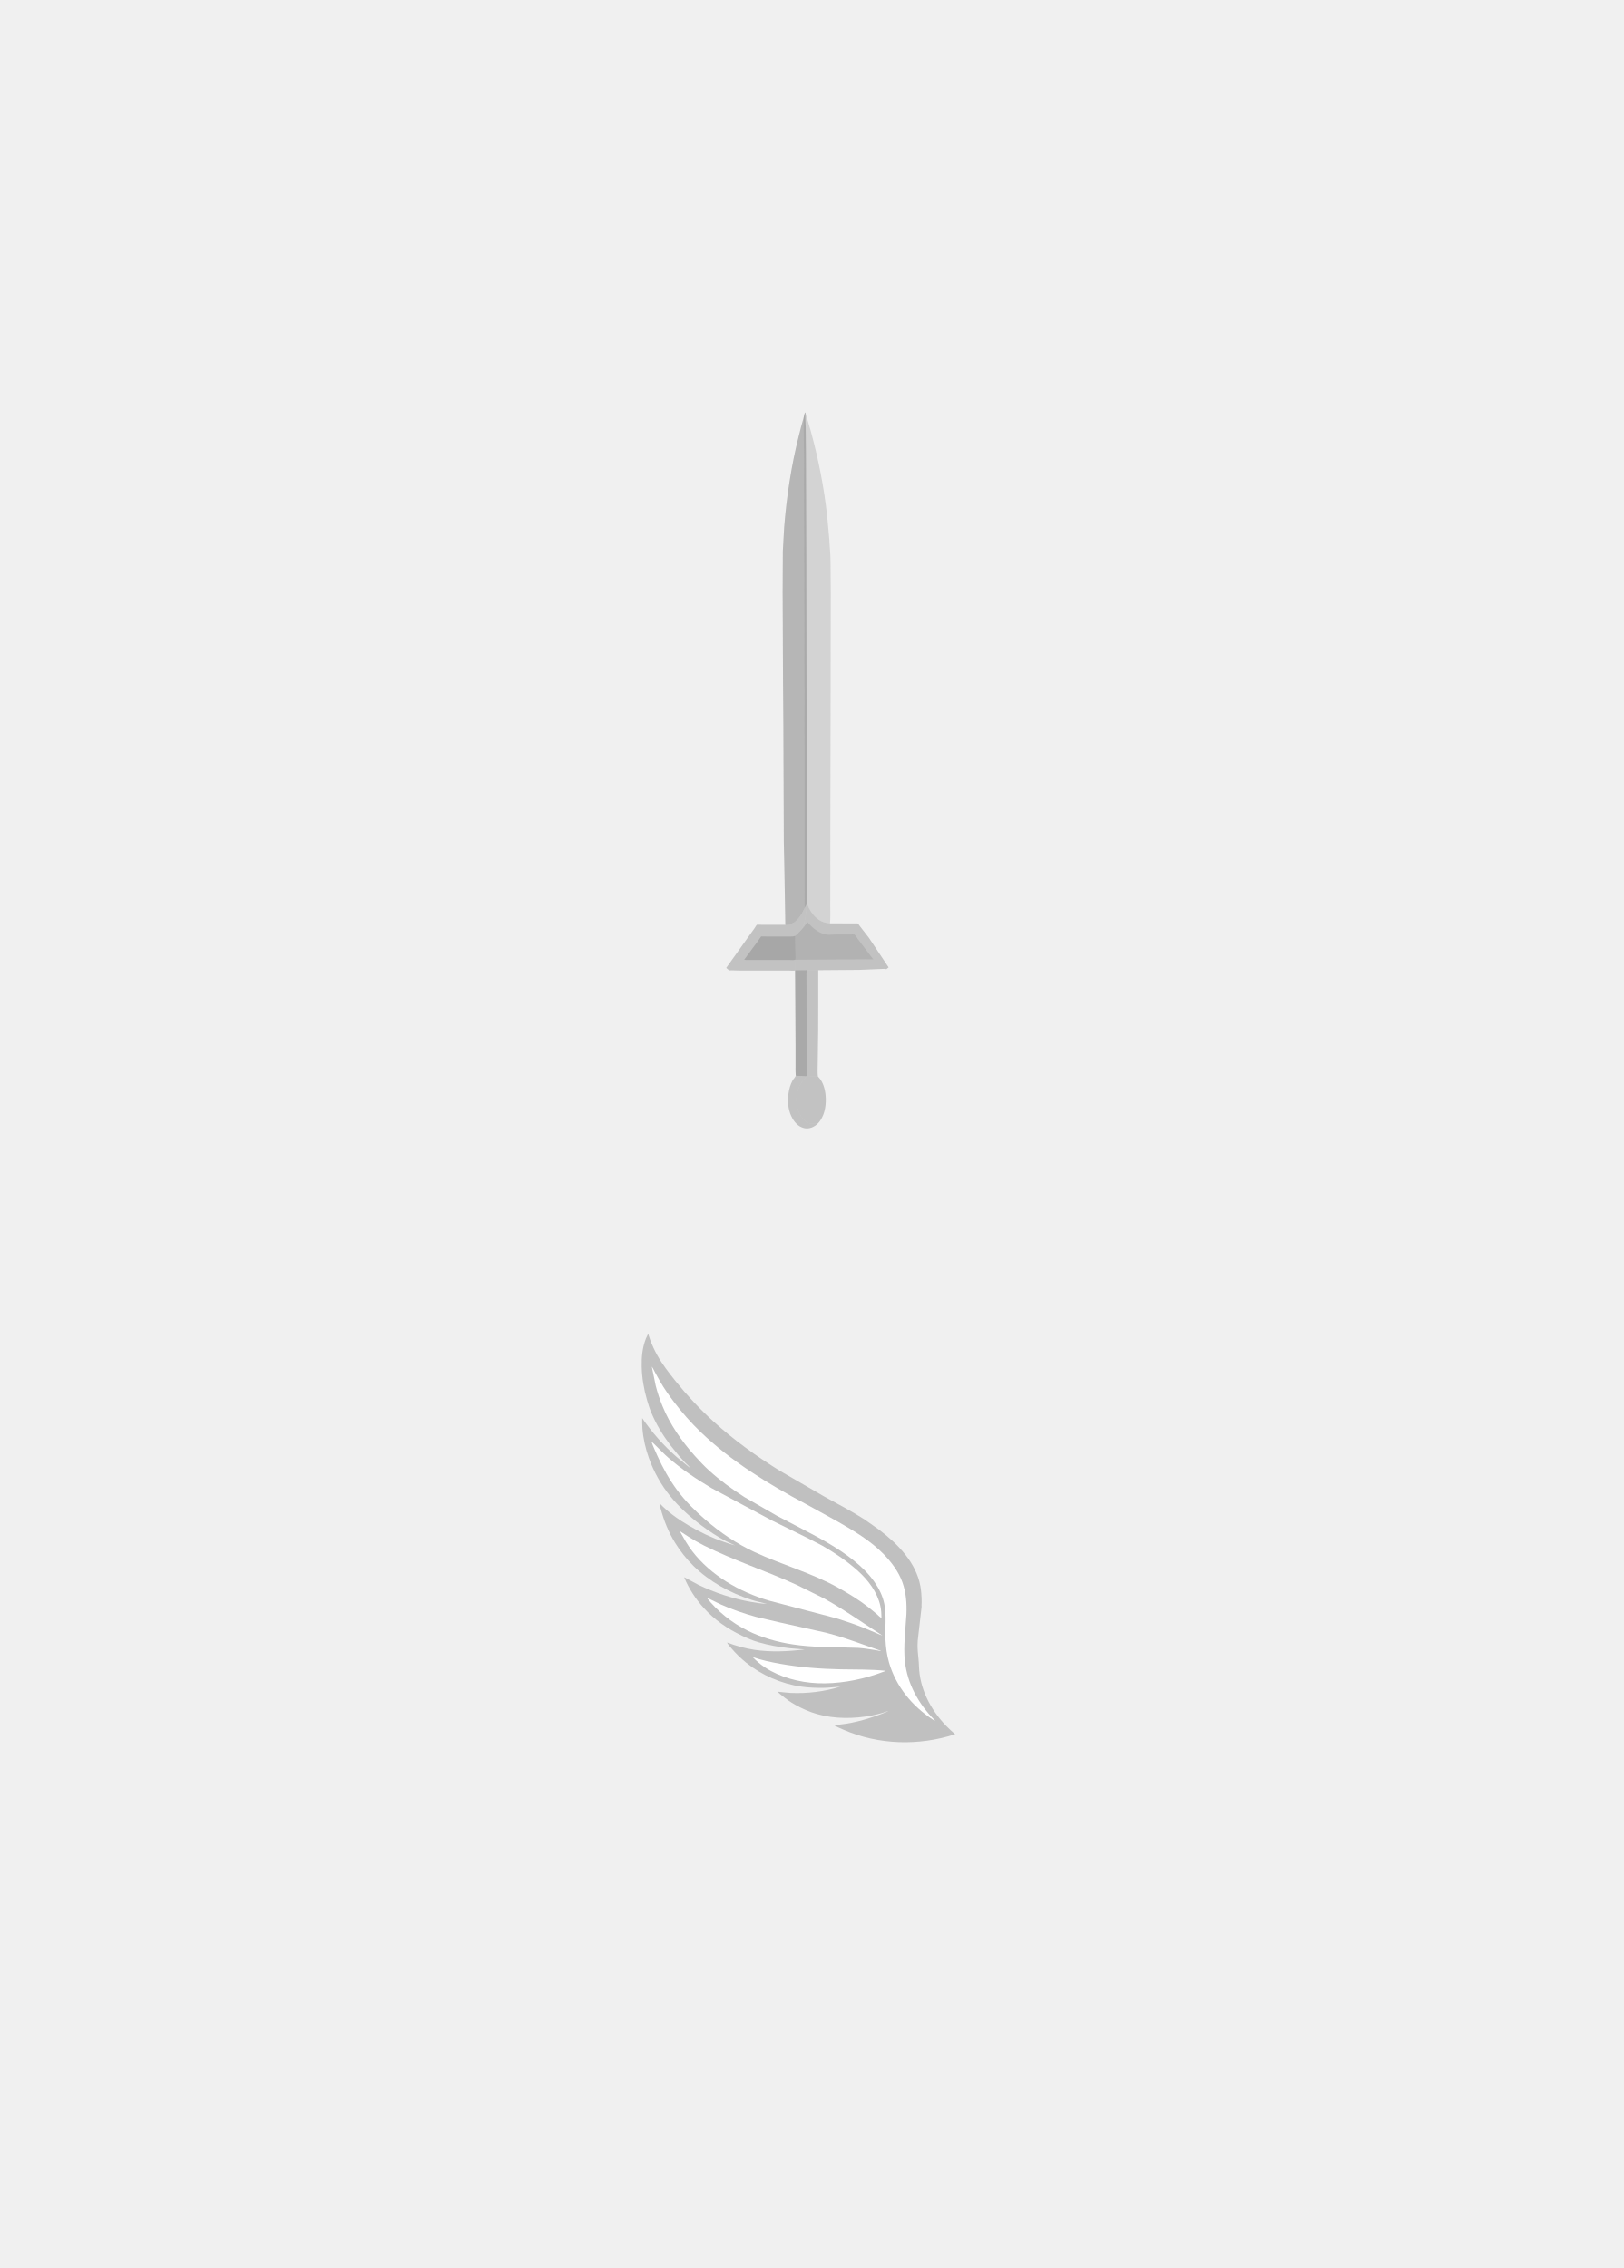
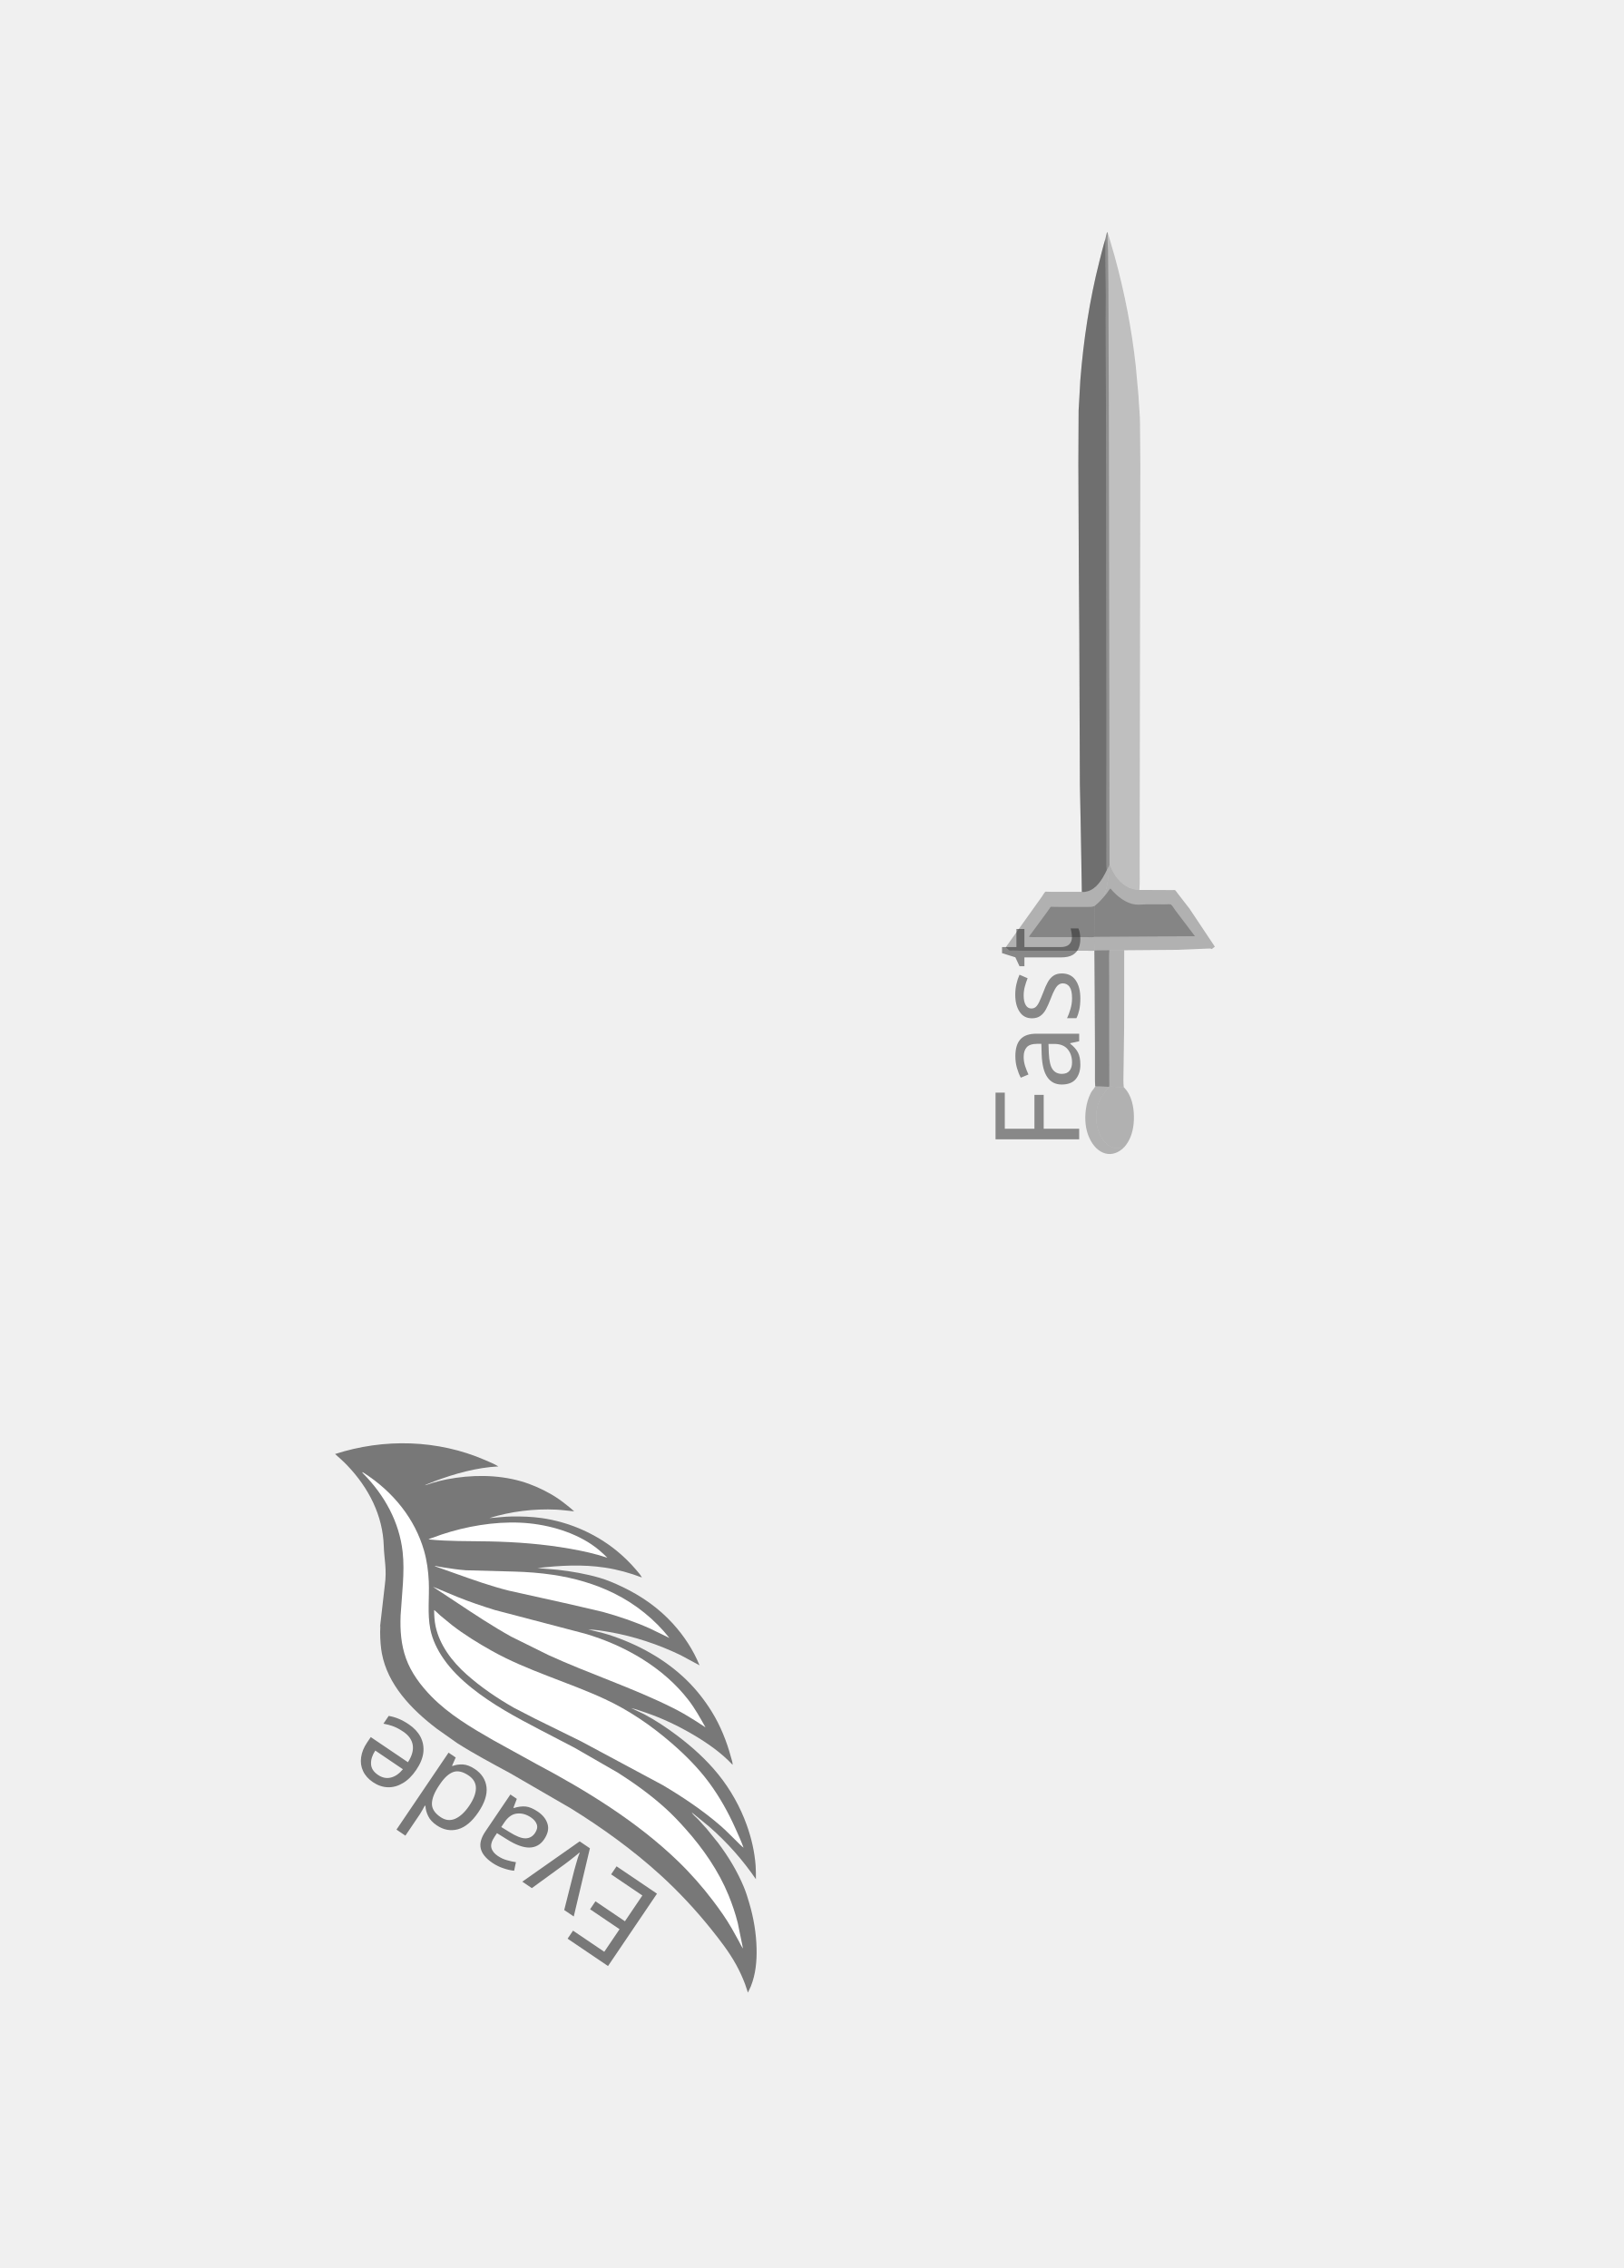
<svg xmlns="http://www.w3.org/2000/svg" width="63mm" height="88mm" version="1.1" id="svg49" viewBox="0 0 238.111 332.599" xml:space="preserve">
  <defs id="defs17">
    <linearGradient id="gradient_0" gradientUnits="userSpaceOnUse" x1="787.833" y1="417.136" x2="896.295" y2="336.468">
      <stop offset="0" stop-color="#167F8A" id="stop16" />
      <stop offset="1" stop-color="#159BA9" id="stop17" />
    </linearGradient>
    <linearGradient id="gradient_0-2" gradientUnits="userSpaceOnUse" x1="439.112" y1="464.522" x2="373.026" y2="386.068">
      <stop offset="0" stop-color="#FEA902" id="stop24-7" />
      <stop offset="1" stop-color="#FEC100" id="stop25-8" />
    </linearGradient>
    <linearGradient id="gradient_0-8" gradientUnits="userSpaceOnUse" x1="505.637" y1="183.797" x2="171.414" y2="155.431">
      <stop offset="0" stop-color="#EEA800" id="stop3" />
      <stop offset="1" stop-color="#FEF49E" id="stop4" />
    </linearGradient>
    <linearGradient id="gradient_1-2" gradientUnits="userSpaceOnUse" x1="297.286" y1="286.582" x2="163.532" y2="635.065">
      <stop offset="0" stop-color="#BE8500" id="stop5" />
      <stop offset="1" stop-color="#FFEA5F" id="stop6" />
    </linearGradient>
    <linearGradient id="gradient_2" gradientUnits="userSpaceOnUse" x1="690.969" y1="886.345" x2="530.028" y2="327.178">
      <stop offset="0" stop-color="#936602" id="stop7" />
      <stop offset="1" stop-color="#E6AB0B" id="stop8" />
    </linearGradient>
    <linearGradient id="gradient_0-6" gradientUnits="userSpaceOnUse" x1="756.237" y1="543.653" x2="570.922" y2="327.42">
      <stop offset="0" stop-color="#9650B5" id="stop1" />
      <stop offset="1" stop-color="#B262D0" id="stop2" />
    </linearGradient>
    <linearGradient id="gradient_1-21" gradientUnits="userSpaceOnUse" x1="431.044" y1="954.888" x2="538.147" y2="89.449">
      <stop offset="0" stop-color="#002757" id="stop3-8" style="stop-color:#000000;stop-opacity:1;" />
      <stop offset="1" stop-color="#4B448F" id="stop4-0" />
    </linearGradient>
  </defs>
  <defs id="defs25">
    <linearGradient id="gradient_1" gradientUnits="userSpaceOnUse" x1="567.449" y1="699.044" x2="868.415" y2="779.635">
      <stop offset="0" stop-color="#176366" id="stop24" style="stop-color:#000000;stop-opacity:1;" />
      <stop offset="1" stop-color="#157C89" id="stop25" />
    </linearGradient>
  </defs>
-   <g id="g49" transform="matrix(-0.2418854,0.363065,-0.2422479,-0.3625217,156.2473,113.6472)" style="fill:#000000;fill-opacity:0.195">
-     <path fill="#f59e04" transform="matrix(0.15332,0,0,0.15332,3.05176e-5,-1.52588e-5)" d="m 947.442,30.339 c 14.077,2.673 27.148,10.679 35.341,22.574 8.461,12.286 11.283,26.29 8.506,40.893 -2.715,14.275 -11.655,25.95 -23.58,33.914 -8.079,5.395 -16.294,8.363 -25.886,9.512 -3.272,0.393 -10.514,-1.442 -12.689,0.266 -0.627,-2.024 -3.99,-4.809 -5.538,-6.447 l -14.585,-15.57 c 3.242,-0.435 6.7,0.62 9.945,0.894 4.422,0.374 9,0.419 13.426,0.103 11.165,-0.797 21.959,-5.989 29.224,-14.491 8.693,-10.173 11.602,-21.74 10.426,-34.947 -0.904,-10.151 -5.685,-19.944 -12.945,-27.061 -3.593,-3.522 -7.782,-6.425 -11.645,-9.64 z" id="path2-8" style="fill:#000000;fill-opacity:0.195" />
-     <path fill="#fed76a" transform="matrix(0.15332,0,0,0.15332,3.05176e-5,-1.52588e-5)" d="m 886.578,92.543 c -0.822,-4.664 -1.353,-9.871 -0.759,-14.579 L 885.946,77 l 0.225,-1.781 c 2.078,-13.965 11.469,-26.864 22.579,-35.183 11.48,-8.597 24.517,-11.768 38.692,-9.697 3.863,3.215 8.052,6.118 11.645,9.64 7.26,7.118 12.041,16.91 12.945,27.061 1.176,13.207 -1.733,24.774 -10.426,34.947 -7.265,8.502 -18.059,13.694 -29.224,14.491 -4.426,0.316 -9.004,0.271 -13.426,-0.103 -3.245,-0.274 -6.703,-1.329 -9.945,-0.894 -5.75,-4.894 -10.794,-11.26 -16.035,-16.734 -2.03,-2.121 -4.004,-4.491 -6.398,-6.204 z" id="path3-3" style="fill:#000000;fill-opacity:0.195" />
-     <path fill="#f52b4b" transform="matrix(0.15332,0,0,0.15332,3.05176e-5,-1.52588e-5)" d="m 886.578,92.543 c 2.394,1.713 4.368,4.083 6.398,6.204 5.241,5.474 10.285,11.84 16.035,16.734 l 14.585,15.57 c 1.548,1.638 4.911,4.423 5.538,6.447 -4.225,5.322 -9.43,10.082 -14.234,14.896 l -23.743,23.693 -58.73,59.593 -40.614,41.447 -1.046,-0.443 -22.381,-22.064 -22.713,-22.865 41.135,-41.023 38.802,-38.49 45.402,-43.495 c 5.079,-5.067 11.478,-10.334 15.566,-16.204 z" id="path7-0" style="fill:#000000;fill-opacity:0.195" />
-     <path fill="#e10522" transform="matrix(0.15332,0,0,0.15332,3.05176e-5,-1.52588e-5)" d="m 768.386,254.62 c 5.077,-3.472 9.438,-8.535 13.779,-12.87 l 22.435,-22.586 67.508,-67.53 34.845,-35.206 c 0.665,-0.631 1.165,-0.814 2.058,-0.947 l 14.585,15.57 c 1.548,1.638 4.911,4.423 5.538,6.447 -4.225,5.322 -9.43,10.082 -14.234,14.896 l -23.743,23.693 -58.73,59.593 -40.614,41.447 -1.046,-0.443 z" id="path8-6" style="fill:#3f3f3f;fill-opacity:0.195" />
-     <path fill="#d78304" transform="matrix(0.15332,0,0,0.15332,3.05176e-5,-1.52588e-5)" d="m 790.767,276.684 1.046,0.443 c 4.428,3.426 8.017,7.866 11.937,11.845 l 20.392,20.442 75.723,75.775 c 7.386,7.285 14.332,15.409 21.936,22.394 l 2.526,9.12 -76.713,-2.629 -31.813,-1.104 c -2.03,-0.056 -7.316,0.465 -9.011,-0.234 -1.018,-0.42 -2.461,-2.271 -3.262,-3.109 l -8.511,-8.789 -44.221,-44.241 -0.06,-0.448 c -2.6,-2.879 -5.48,-5.223 -8.646,-7.457 -15.755,-11.121 -33.6,-11.318 -51.901,-8.242 l -5.832,0.542 0.345,-0.807 c 0.227,-0.606 0.066,-0.524 0.431,-1.141 1.077,-1.825 3.319,-3.109 4.972,-4.36 5.666,-4.289 11.656,-8.667 18.13,-11.645 3.291,-1.514 6.799,-2.461 10.265,-3.481 2.874,-0.845 5.236,-1.099 8.198,-1.121 6.624,0.71 12.805,2.26 19.18,4.169 l 30.614,-32.142 v -0.34 z" id="path9-5" style="fill:#000000;fill-opacity:0.195" />
-     <path fill="#e9b352" transform="matrix(0.15332,0,0,0.15332,3.05176e-5,-1.52588e-5)" d="m 776.492,290.464 c 5.145,3.131 10.048,9.317 14.364,13.585 l 37.249,37.301 35.145,35.17 c 4.955,5.068 10.438,9.856 14.81,15.433 l -49.271,-2.475 -11.413,-0.375 c -0.865,-0.028 -2.78,0.182 -3.463,-0.111 -0.722,-0.309 -1.921,-1.851 -2.568,-2.48 l -10.082,-10.315 -28.326,-28.415 -15.005,-15.038 c -3.614,-3.577 -7.552,-7.719 -12.054,-10.138 z" id="path10-4" style="fill:#353535;fill-opacity:0.195" />
-     <path fill="#f59e04" transform="matrix(0.15332,0,0,0.15332,3.05176e-5,-1.52588e-5)" d="m 603.073,96.243 7.067,2.3 c 1.104,2.673 3.861,4.806 5.898,6.816 l 47.775,45.281 81.86,81.115 22.713,22.865 22.381,22.064 -14.275,13.44 v 0.34 l -30.614,32.142 c -6.375,-1.909 -12.556,-3.459 -19.18,-4.169 -2.962,0.022 -5.324,0.276 -8.198,1.121 -3.466,1.02 -6.974,1.967 -10.265,3.481 -6.474,2.978 -12.464,7.356 -18.13,11.645 -1.653,1.251 -3.895,2.535 -4.972,4.36 -0.365,0.617 -0.204,0.535 -0.431,1.141 l -0.345,0.807 -3.409,0.369 c -0.597,-1.941 0.971,-7.83 1.237,-10.083 0.661,-5.604 0.755,-11.515 0.056,-17.12 -2.186,-17.547 -9.613,-31.14 -21.614,-43.973 l -42.839,-43.162 -8.401,-8.463 c -0.798,-0.804 -2.629,-2.224 -3.14,-3.161 -0.734,-1.347 -0.641,-6.231 -0.788,-7.909 l -2.482,-33.382 z" id="path12-0" style="fill:#000000;fill-opacity:0.195" />
-     <path fill="#fed76a" transform="matrix(0.15332,0,0,0.15332,3.05176e-5,-1.52588e-5)" d="m 726.698,318.437 c -4.437,-0.953 -9.723,-1.45 -14.269,-1.719 -2.571,-0.152 -6.643,0.233 -8.945,-0.675 -2.029,-19.225 -9.143,-40.047 -21.969,-54.831 -5.352,-6.169 -11.72,-11.456 -17.575,-17.138 l -28.029,-28.15 c -1.659,-1.714 -8.238,-7.655 -8.692,-9.032 -1.065,-3.227 -0.57,-9.075 -0.807,-12.619 l -3.559,-56.719 153.639,152.57 v 0.34 l -30.614,32.142 c -6.375,-1.909 -12.556,-3.459 -19.18,-4.169 z" id="path13-1" style="fill:#6f6f6f;fill-opacity:0.195" />
-     <path fill="#e3e4e5" transform="matrix(0.15332,0,0,0.15332,3.05176e-5,-1.52588e-5)" d="m 660.627,270.185 c 12.001,12.833 19.428,26.426 21.614,43.973 0.699,5.605 0.605,11.516 -0.056,17.12 -0.266,2.253 -1.834,8.142 -1.237,10.083 l 3.409,-0.369 5.832,-0.542 c 18.301,-3.076 36.146,-2.879 51.901,8.242 3.166,2.234 6.046,4.578 8.646,7.457 l 0.06,0.448 -31.698,33.211 -41.512,43.707 -33.591,35.694 -154.099,155.719 -43.132,44.009 -6.185,6.324 c -0.316,0.322 -1.581,1.426 -1.675,1.77 l -121.208,122.658 -54.931,54.088 -33.933,28.595 c -45.935,36.219 -96.154,67.617 -149.545,91.596 -11.035,4.956 -21.99,10.123 -33.358,14.281 -2.533,1.149 -7.586,4.24 -10.263,4.163 l 0.443,-1.515 c 0.826,-3.174 2.272,-6.303 3.38,-9.397 L 49.683,955.666 c 21.309,-50.797 47.584,-99.331 79.815,-144.081 l 25.935,-34.092 c 5.002,-6.179 10.413,-12.001 15.132,-18.413 3.428,-4.617 7.856,-8.947 11.74,-13.215 l 41.002,-41.953 367.943,-365.458 45.762,-45.599 c 7.757,-7.367 15.169,-16.193 23.615,-22.67 z" id="path17-9" style="fill:#585858;fill-opacity:0.195" />
-     <path fill="#638bdf" transform="matrix(0.15332,0,0,0.15332,3.05176e-5,-1.52588e-5)" d="m 684.357,340.992 5.832,-0.542 c -3.042,4.516 -7.693,8.488 -11.478,12.438 L 642.017,389.723 524.057,507.376 271.931,760.326 126.965,906.205 103.023,929.73 62.972,970.805 51.75,982.048 c -2,1.947 -4.551,3.679 -5.821,6.201 -2.533,1.149 -7.586,4.24 -10.263,4.163 l 0.443,-1.515 C 42.704,985.666 48.18,978.169 53.983,972 L 87.954,936.972 215.316,808.454 422.38,600.664 680.948,341.361 Z" id="path18-6" style="fill:#000000;fill-opacity:0.195" />
-     <path fill="#8aa9d4" transform="matrix(0.15332,0,0,0.15332,3.05176e-5,-1.52588e-5)" d="m 690.189,340.45 c 18.301,-3.076 36.146,-2.879 51.901,8.242 3.166,2.234 6.046,4.578 8.646,7.457 l 0.06,0.448 -31.698,33.211 -41.512,43.707 -33.591,35.694 -154.099,155.719 -43.132,44.009 -6.185,6.324 c -0.316,0.322 -1.581,1.426 -1.675,1.77 l -121.208,122.658 -54.931,54.088 -33.933,28.595 c -45.935,36.219 -96.154,67.617 -149.545,91.596 -11.035,4.956 -21.99,10.123 -33.358,14.281 1.27,-2.522 3.821,-4.254 5.821,-6.201 l 11.222,-11.243 40.051,-41.075 23.942,-23.525 144.966,-145.879 252.126,-252.95 117.96,-117.653 36.694,-36.835 c 3.785,-3.95 8.436,-7.922 11.478,-12.438 z" id="path19-9" style="fill:#404040;fill-opacity:0.198" />
-   </g>
-   <g id="g54" transform="matrix(0.4536336,0,0,0.4140491,85.94472,193.1425)">
-     <path fill="url(#gradient_1)" transform="matrix(0.15332,0,0,0.15332,3.05176e-5,-1.52588e-5)" d="m 700.179,737.969 c -3.569,28.144 0.948,44.789 1.574,67.734 1.426,52.315 23.401,99.902 57.568,138.992 5.883,6.729 12.386,12.96 18.791,19.186 -76.874,27.234 -161.188,24.811 -235.179,-10.351 -6.913,-3.285 -14.525,-6.663 -20.861,-10.923 34.184,-1.976 68.506,-12.477 100.011,-25.454 l 10.45,-4.544 c 1.617,-0.724 3.536,-1.351 4.924,-2.451 -4.325,1.008 -8.644,2.966 -12.871,4.362 -7.07,2.337 -14.285,4.306 -21.571,5.845 -38.202,8.073 -79.075,8.445 -116.56,-3.331 -16.17,-5.079 -31.793,-12.757 -46.182,-21.664 -9.595,-5.94 -18.149,-12.74 -26.541,-20.232 -3.538,-3.159 -7.274,-6.253 -10.486,-9.743 9.345,0.921 18.587,2.444 27.979,2.945 34.961,1.865 71.83,-3.149 104.951,-14.492 -11.748,0.751 -23.255,2.573 -35.092,2.752 -15.522,0.236 -31.474,-0.338 -46.834,-2.726 -43.016,-6.691 -84.107,-26.59 -116.699,-55.338 -11.301,-9.968 -21.977,-21.434 -31.233,-33.293 -3.208,-4.11 -7.023,-8.702 -9.229,-13.459 18.772,7.806 37.874,13.644 57.963,16.97 35.124,5.815 70.614,3.765 105.729,-0.852 l -31.469,-2.832 c -21.934,-2.663 -44.647,-7.034 -65.72,-13.743 -12.236,-3.896 -23.82,-9.381 -35.186,-15.295 -30.781,-16.015 -57.58,-36.636 -79.843,-63.403 -17.762,-21.357 -32.205,-45.675 -41.874,-71.745 l 29.937,17.651 c 34.525,18.194 72.64,32.19 111.012,39.503 10.964,2.09 22.352,4.187 33.54,4.455 -10.745,-2.956 -21.45,-5.338 -31.998,-9.042 -45.88,-16.112 -88.929,-42.307 -122.244,-77.916 -15.257,-16.308 -28.423,-34.767 -39.405,-54.193 -13.554,-23.976 -23.59,-51.41 -30.089,-78.108 -0.9,-3.697 -2.703,-8.967 -2.62,-12.769 l 0.119,-0.379 c 17.105,20.094 38.936,36.966 61.009,51.232 23.818,15.394 48.544,28.381 75.115,38.35 7.559,2.836 15.022,5.769 22.843,7.823 L 293.801,517.078 C 275.517,506.476 258.351,493.88 242.044,480.466 217.918,460.619 195.576,438.415 177.03,413.2 c -19.174,-26.071 -34.27,-55.866 -44.339,-86.599 -7.428,-22.674 -12.299,-45.931 -13.945,-69.757 -0.536,-7.745 -0.412,-15.568 -0.437,-23.329 20.701,33.078 44.83,63.049 73.019,90.048 l 27.715,24.866 c -2.072,-4.446 -6.964,-8.32 -10.166,-12.076 l -13.606,-16.481 -17.576,-23.819 c -16.572,-24.202 -30.136,-48.761 -40.57,-76.233 -3.478,-9.157 -6.146,-18.859 -8.663,-28.32 -6.719,-25.26 -10.624,-50.702 -11.211,-76.847 -0.498,-22.199 1.396,-44.417 9.059,-65.409 l 4.504,-10.568 4.423,14.448 c 3.968,11.586 8.795,23.033 14.311,33.968 10.893,21.596 24.843,41.333 39.088,60.799 23.996,32.79 50.774,64.277 79.536,92.971 42.543,42.44 90.652,80.557 140.319,114.298 l 94.518,60.013 c 28.28,16.888 56.816,33.345 83.842,52.225 l 31.718,24.583 c 40.431,33.675 77.121,76.082 86.189,129.524 3.027,17.836 4.966,55.863 -2.584,73.724 1.384,-2.905 4.72,-26.36 5.557,-29.453 z" id="path4" style="fill:#000000;fill-opacity:0.201" />
+   <g id="g54" transform="matrix(-0.6100253,0,0,-0.5567939,121.91,295.5147)">
+     <text xml:space="preserve" style="font-style:normal;font-variant:normal;font-weight:normal;font-stretch:normal;font-size:17.93px;font-family:Calibri;-inkscape-font-specification:'Calibri, Normal';font-variant-ligatures:normal;font-variant-caps:normal;font-variant-numeric:normal;font-variant-east-asian:normal;fill:#000000;fill-opacity:0.5;stroke-width:1.345;stroke-opacity:0.297" x="-237.145" y="-176.019" id="text1-2" transform="matrix(1.357713,1.006431,-0.9186094,1.487515,199.8442,530.7434)">
+       <tspan id="tspan2" x="-237.145" y="-176.019" style="stroke-width:1.345;fill:#000000;fill-opacity:0.5">Evade</tspan>
+     </text>
+     <path fill="url(#gradient_1)" transform="matrix(0.15332,0,0,0.15332,3.5338766e-5,-7.31113e-6)" d="m 700.179,737.969 c -3.569,28.144 0.948,44.789 1.574,67.734 1.426,52.315 23.401,99.902 57.568,138.992 5.883,6.729 12.386,12.96 18.791,19.186 -76.874,27.234 -161.188,24.811 -235.179,-10.351 -6.913,-3.285 -14.525,-6.663 -20.861,-10.923 34.184,-1.976 68.506,-12.477 100.011,-25.454 l 10.45,-4.544 c 1.617,-0.724 3.536,-1.351 4.924,-2.451 -4.325,1.008 -8.644,2.966 -12.871,4.362 -7.07,2.337 -14.285,4.306 -21.571,5.845 -38.202,8.073 -79.075,8.445 -116.56,-3.331 -16.17,-5.079 -31.793,-12.757 -46.182,-21.664 -9.595,-5.94 -18.149,-12.74 -26.541,-20.232 -3.538,-3.159 -7.274,-6.253 -10.486,-9.743 9.345,0.921 18.587,2.444 27.979,2.945 34.961,1.865 71.83,-3.149 104.951,-14.492 -11.748,0.751 -23.255,2.573 -35.092,2.752 -15.522,0.236 -31.474,-0.338 -46.834,-2.726 -43.016,-6.691 -84.107,-26.59 -116.699,-55.338 -11.301,-9.968 -21.977,-21.434 -31.233,-33.293 -3.208,-4.11 -7.023,-8.702 -9.229,-13.459 18.772,7.806 37.874,13.644 57.963,16.97 35.124,5.815 70.614,3.765 105.729,-0.852 l -31.469,-2.832 c -21.934,-2.663 -44.647,-7.034 -65.72,-13.743 -12.236,-3.896 -23.82,-9.381 -35.186,-15.295 -30.781,-16.015 -57.58,-36.636 -79.843,-63.403 -17.762,-21.357 -32.205,-45.675 -41.874,-71.745 l 29.937,17.651 c 34.525,18.194 72.64,32.19 111.012,39.503 10.964,2.09 22.352,4.187 33.54,4.455 -10.745,-2.956 -21.45,-5.338 -31.998,-9.042 -45.88,-16.112 -88.929,-42.307 -122.244,-77.916 -15.257,-16.308 -28.423,-34.767 -39.405,-54.193 -13.554,-23.976 -23.59,-51.41 -30.089,-78.108 -0.9,-3.697 -2.703,-8.967 -2.62,-12.769 l 0.119,-0.379 c 17.105,20.094 38.936,36.966 61.009,51.232 23.818,15.394 48.544,28.381 75.115,38.35 7.559,2.836 15.022,5.769 22.843,7.823 L 293.801,517.078 C 275.517,506.476 258.351,493.88 242.044,480.466 217.918,460.619 195.576,438.415 177.03,413.2 c -19.174,-26.071 -34.27,-55.866 -44.339,-86.599 -7.428,-22.674 -12.299,-45.931 -13.945,-69.757 -0.536,-7.745 -0.412,-15.568 -0.437,-23.329 20.701,33.078 44.83,63.049 73.019,90.048 l 27.715,24.866 c -2.072,-4.446 -6.964,-8.32 -10.166,-12.076 l -13.606,-16.481 -17.576,-23.819 c -16.572,-24.202 -30.136,-48.761 -40.57,-76.233 -3.478,-9.157 -6.146,-18.859 -8.663,-28.32 -6.719,-25.26 -10.624,-50.702 -11.211,-76.847 -0.498,-22.199 1.396,-44.417 9.059,-65.409 l 4.504,-10.568 4.423,14.448 c 3.968,11.586 8.795,23.033 14.311,33.968 10.893,21.596 24.843,41.333 39.088,60.799 23.996,32.79 50.774,64.277 79.536,92.971 42.543,42.44 90.652,80.557 140.319,114.298 l 94.518,60.013 c 28.28,16.888 56.816,33.345 83.842,52.225 l 31.718,24.583 c 40.431,33.675 77.121,76.082 86.189,129.524 3.027,17.836 4.966,55.863 -2.584,73.724 1.384,-2.905 4.72,-26.36 5.557,-29.453 z" id="path4" style="fill:#000000;fill-opacity:0.498" />
    <path fill="#1aaaa1" transform="matrix(0.15332,0,0,0.15332,3.05176e-5,-1.52588e-5)" d="m 351.177,785.663 c 19.135,7.049 38.355,11.596 58.323,15.477 41.992,8.162 84.524,11.7 127.25,12.636 31.701,0.695 63.289,-0.144 94.86,3.433 -1.745,1.317 -4.634,2.129 -6.689,2.94 l -13.797,5.448 c -38.525,14.033 -81.818,22.277 -122.899,20.366 -38.775,-1.805 -80.17,-13.98 -111.725,-36.993 -9.295,-6.779 -17.585,-14.815 -25.323,-23.307 z" id="path5" style="fill:#ffffff;fill-opacity:1" />
    <path fill="#1aaaa1" transform="matrix(0.15332,0,0,0.15332,3.05176e-5,-1.52588e-5)" d="m 253.964,647.923 30.379,16.163 c 23.686,11.605 48.806,20.971 74.043,28.597 l 50.864,13.018 43.51,10.6 53.019,12.921 c 28.1,7.709 55.623,18.44 82.744,29.028 l 24.175,9.425 c 3.054,1.231 6.677,2.219 9.384,4.075 -1.736,0.089 -3.751,-0.714 -5.459,-1.091 l -8.385,-1.553 c -11.718,-2.025 -23.376,-3.983 -35.242,-4.926 l -75.838,-2.232 c -20.316,-0.643 -40.605,-2.3 -60.667,-5.581 -33.549,-5.488 -66.049,-15.687 -95.991,-31.931 -34.036,-18.464 -63.93,-45.141 -86.536,-76.513 z" id="path6" style="fill:#ffffff;fill-opacity:1" />
    <path fill="#1aaaa1" transform="matrix(0.15332,0,0,0.15332,3.05176e-5,-1.52588e-5)" d="m 197.363,494.384 18.287,12.948 c 10.575,7.281 21.429,14.159 32.687,20.335 62.968,34.544 131.144,58.686 195.276,90.869 l 58.321,31.635 c 29.424,17.916 57.334,38.176 85.149,58.446 l 37.564,27.114 c -3.985,-1.344 -7.647,-3.326 -11.47,-5.049 L 587.02,718.735 c -19.362,-8.6 -39.412,-16.033 -59.464,-22.851 L 386.25,655.3 C 322.766,634.93 262.583,596.23 223.92,541.079 213.488,526.199 205.643,510.465 197.363,494.384 Z" id="path7" style="fill:#ffffff;fill-opacity:1" />
    <path fill="#1aaaa1" transform="matrix(0.15332,0,0,0.15332,3.05176e-5,-1.52588e-5)" d="m 137.685,287.666 c 3.601,2.863 6.714,6.667 9.882,10.007 8.604,9.071 16.766,18.62 25.825,27.248 27.645,26.331 59.016,49.407 91.007,70.19 l 127.559,74.963 73.389,39.597 32.097,18.155 c 26.522,16.482 52.05,35.586 74.426,57.389 23.092,22.5 42.158,50.36 48.575,82.446 1.874,9.368 2.243,18.693 2.363,28.211 -3.559,-2.755 -6.711,-6.57 -9.986,-9.693 L 595.056,670.216 C 575.591,653.576 553.846,639.011 532.055,625.625 476.49,591.491 413.184,572.408 355.214,542.945 317.033,523.54 282.735,497.631 251.628,468.316 229.651,447.604 208.867,424.821 191.94,399.75 c -16.689,-24.719 -30.15,-51.234 -41.438,-78.792 -4.486,-10.951 -9.144,-22.046 -12.817,-33.292 z" id="path9" style="fill:#ffffff;fill-opacity:1" />
    <path fill="#6cdac5" transform="matrix(0.15332,0,0,0.15332,3.05176e-5,-1.52588e-5)" d="m 138.553,114.431 c 2.696,3.962 4.572,8.746 6.697,13.051 l 10.912,21.454 c 8.62,16.473 18.968,32.497 29.57,47.777 16.588,23.907 35.006,46.897 55.017,68.041 63.883,67.502 142.757,120.793 222.751,167.254 l 67,40.484 c 34.697,21.785 69.202,44.248 96.705,75.095 16.888,18.943 31.634,40.736 39.637,64.975 7.874,23.85 9.445,48.965 8.515,73.922 l -3.648,55.266 c -0.946,17.897 -1.385,36.226 0.455,54.067 5.28,51.197 28.059,97.079 62.309,135.039 l 1.277,1.886 c -1.448,-0.294 -2.308,-1.023 -3.488,-1.856 -45.685,-32.266 -79.397,-78.671 -93.646,-133.018 -4.511,-17.206 -6.728,-35.262 -7.436,-53.023 -1.085,-27.208 2.411,-54.751 -2.376,-81.714 C 625.576,644.948 617.764,627.523 607.939,612 595.988,593.117 580.411,576.521 563.663,561.835 531.487,533.622 494.954,511.948 457.922,490.834 L 402.621,459.288 333.942,415.961 C 307.558,397.496 282.296,377.396 259.455,354.642 248.63,343.858 238.627,332.186 228.963,320.361 201.067,286.228 176.604,247.317 161.156,205.895 155.392,190.442 150.445,174.412 146.75,158.335 Z" id="path10" style="fill:#ffffff;fill-opacity:1" />
  </g>
+   <g id="g49-6" transform="matrix(-0.3114851,0.4675328,-0.311952,-0.4668332,211.549,102.4909)" style="fill:#000000;fill-opacity:0.195">
+     <path fill="#f59e04" transform="matrix(0.15332,0,0,0.15332,3.05176e-5,-1.52588e-5)" d="m 947.442,30.339 c 14.077,2.673 27.148,10.679 35.341,22.574 8.461,12.286 11.283,26.29 8.506,40.893 -2.715,14.275 -11.655,25.95 -23.58,33.914 -8.079,5.395 -16.294,8.363 -25.886,9.512 -3.272,0.393 -10.514,-1.442 -12.689,0.266 -0.627,-2.024 -3.99,-4.809 -5.538,-6.447 l -14.585,-15.57 c 3.242,-0.435 6.7,0.62 9.945,0.894 4.422,0.374 9,0.419 13.426,0.103 11.165,-0.797 21.959,-5.989 29.224,-14.491 8.693,-10.173 11.602,-21.74 10.426,-34.947 -0.904,-10.151 -5.685,-19.944 -12.945,-27.061 -3.593,-3.522 -7.782,-6.425 -11.645,-9.64 z" id="path2-8-5" style="fill:#202020;fill-opacity:0.303" />
+     <path fill="#fed76a" transform="matrix(0.15332,0,0,0.15332,3.05176e-5,-1.52588e-5)" d="m 886.578,92.543 c -0.822,-4.664 -1.353,-9.871 -0.759,-14.579 L 885.946,77 l 0.225,-1.781 c 2.078,-13.965 11.469,-26.864 22.579,-35.183 11.48,-8.597 24.517,-11.768 38.692,-9.697 3.863,3.215 8.052,6.118 11.645,9.64 7.26,7.118 12.041,16.91 12.945,27.061 1.176,13.207 -1.733,24.774 -10.426,34.947 -7.265,8.502 -18.059,13.694 -29.224,14.491 -4.426,0.316 -9.004,0.271 -13.426,-0.103 -3.245,-0.274 -6.703,-1.329 -9.945,-0.894 -5.75,-4.894 -10.794,-11.26 -16.035,-16.734 -2.03,-2.121 -4.004,-4.491 -6.398,-6.204 z" id="path3-3-6" style="fill:#202020;fill-opacity:0.303" />
+     <path fill="#f52b4b" transform="matrix(0.15332,0,0,0.15332,3.05176e-5,-1.52588e-5)" d="m 886.578,92.543 c 2.394,1.713 4.368,4.083 6.398,6.204 5.241,5.474 10.285,11.84 16.035,16.734 l 14.585,15.57 c 1.548,1.638 4.911,4.423 5.538,6.447 -4.225,5.322 -9.43,10.082 -14.234,14.896 l -23.743,23.693 -58.73,59.593 -40.614,41.447 -1.046,-0.443 -22.381,-22.064 -22.713,-22.865 41.135,-41.023 38.802,-38.49 45.402,-43.495 c 5.079,-5.067 11.478,-10.334 15.566,-16.204 z" id="path7-0-2" style="fill:#202020;fill-opacity:0.303" />
+     <path fill="#e10522" transform="matrix(0.15332,0,0,0.15332,3.05176e-5,-1.52588e-5)" d="m 768.386,254.62 c 5.077,-3.472 9.438,-8.535 13.779,-12.87 l 22.435,-22.586 67.508,-67.53 34.845,-35.206 c 0.665,-0.631 1.165,-0.814 2.058,-0.947 l 14.585,15.57 c 1.548,1.638 4.911,4.423 5.538,6.447 -4.225,5.322 -9.43,10.082 -14.234,14.896 l -23.743,23.693 -58.73,59.593 -40.614,41.447 -1.046,-0.443 z" id="path8-6-2" style="fill:#202020;fill-opacity:0.303" />
+     <path fill="#d78304" transform="matrix(0.15332,0,0,0.15332,3.05176e-5,-1.52588e-5)" d="m 790.767,276.684 1.046,0.443 c 4.428,3.426 8.017,7.866 11.937,11.845 l 20.392,20.442 75.723,75.775 c 7.386,7.285 14.332,15.409 21.936,22.394 l 2.526,9.12 -76.713,-2.629 -31.813,-1.104 c -2.03,-0.056 -7.316,0.465 -9.011,-0.234 -1.018,-0.42 -2.461,-2.271 -3.262,-3.109 l -8.511,-8.789 -44.221,-44.241 -0.06,-0.448 c -2.6,-2.879 -5.48,-5.223 -8.646,-7.457 -15.755,-11.121 -33.6,-11.318 -51.901,-8.242 l -5.832,0.542 0.345,-0.807 c 0.227,-0.606 0.066,-0.524 0.431,-1.141 1.077,-1.825 3.319,-3.109 4.972,-4.36 5.666,-4.289 11.656,-8.667 18.13,-11.645 3.291,-1.514 6.799,-2.461 10.265,-3.481 2.874,-0.845 5.236,-1.099 8.198,-1.121 6.624,0.71 12.805,2.26 19.18,4.169 l 30.614,-32.142 v -0.34 z" id="path9-5-0" style="fill:#202020;fill-opacity:0.303" />
+     <path fill="#e9b352" transform="matrix(0.15332,0,0,0.15332,3.05176e-5,-1.52588e-5)" d="m 776.492,290.464 c 5.145,3.131 10.048,9.317 14.364,13.585 l 37.249,37.301 35.145,35.17 c 4.955,5.068 10.438,9.856 14.81,15.433 l -49.271,-2.475 -11.413,-0.375 c -0.865,-0.028 -2.78,0.182 -3.463,-0.111 -0.722,-0.309 -1.921,-1.851 -2.568,-2.48 l -10.082,-10.315 -28.326,-28.415 -15.005,-15.038 c -3.614,-3.577 -7.552,-7.719 -12.054,-10.138 z" id="path10-4-5" style="fill:#202020;fill-opacity:0.303" />
+     <path fill="#f59e04" transform="matrix(0.15332,0,0,0.15332,3.05176e-5,-1.52588e-5)" d="m 603.073,96.243 7.067,2.3 c 1.104,2.673 3.861,4.806 5.898,6.816 l 47.775,45.281 81.86,81.115 22.713,22.865 22.381,22.064 -14.275,13.44 v 0.34 l -30.614,32.142 c -6.375,-1.909 -12.556,-3.459 -19.18,-4.169 -2.962,0.022 -5.324,0.276 -8.198,1.121 -3.466,1.02 -6.974,1.967 -10.265,3.481 -6.474,2.978 -12.464,7.356 -18.13,11.645 -1.653,1.251 -3.895,2.535 -4.972,4.36 -0.365,0.617 -0.204,0.535 -0.431,1.141 l -0.345,0.807 -3.409,0.369 c -0.597,-1.941 0.971,-7.83 1.237,-10.083 0.661,-5.604 0.755,-11.515 0.056,-17.12 -2.186,-17.547 -9.613,-31.14 -21.614,-43.973 l -42.839,-43.162 -8.401,-8.463 c -0.798,-0.804 -2.629,-2.224 -3.14,-3.161 -0.734,-1.347 -0.641,-6.231 -0.788,-7.909 l -2.482,-33.382 z" id="path12-0-9" style="fill:#202020;fill-opacity:0.303" />
+     <path fill="#fed76a" transform="matrix(0.15332,0,0,0.15332,3.05176e-5,-1.52588e-5)" d="m 726.698,318.437 c -4.437,-0.953 -9.723,-1.45 -14.269,-1.719 -2.571,-0.152 -6.643,0.233 -8.945,-0.675 -2.029,-19.225 -9.143,-40.047 -21.969,-54.831 -5.352,-6.169 -11.72,-11.456 -17.575,-17.138 l -28.029,-28.15 c -1.659,-1.714 -8.238,-7.655 -8.692,-9.032 -1.065,-3.227 -0.57,-9.075 -0.807,-12.619 l -3.559,-56.719 153.639,152.57 v 0.34 l -30.614,32.142 c -6.375,-1.909 -12.556,-3.459 -19.18,-4.169 z" id="path13-1-5" style="fill:#202020;fill-opacity:0.303" />
+     <path fill="#e3e4e5" transform="matrix(0.15332,0,0,0.15332,3.05176e-5,-1.52588e-5)" d="m 660.627,270.185 c 12.001,12.833 19.428,26.426 21.614,43.973 0.699,5.605 0.605,11.516 -0.056,17.12 -0.266,2.253 -1.834,8.142 -1.237,10.083 l 3.409,-0.369 5.832,-0.542 c 18.301,-3.076 36.146,-2.879 51.901,8.242 3.166,2.234 6.046,4.578 8.646,7.457 l 0.06,0.448 -31.698,33.211 -41.512,43.707 -33.591,35.694 -154.099,155.719 -43.132,44.009 -6.185,6.324 c -0.316,0.322 -1.581,1.426 -1.675,1.77 l -121.208,122.658 -54.931,54.088 -33.933,28.595 c -45.935,36.219 -96.154,67.617 -149.545,91.596 -11.035,4.956 -21.99,10.123 -33.358,14.281 -2.533,1.149 -7.586,4.24 -10.263,4.163 l 0.443,-1.515 c 0.826,-3.174 2.272,-6.303 3.38,-9.397 L 49.683,955.666 c 21.309,-50.797 47.584,-99.331 79.815,-144.081 l 25.935,-34.092 c 5.002,-6.179 10.413,-12.001 15.132,-18.413 3.428,-4.617 7.856,-8.947 11.74,-13.215 l 41.002,-41.953 367.943,-365.458 45.762,-45.599 c 7.757,-7.367 15.169,-16.193 23.615,-22.67 z" id="path17-9-0" style="fill:#4d4d4d;fill-opacity:0.303" />
+     <path fill="#638bdf" transform="matrix(0.15332,0,0,0.15332,3.05176e-5,-1.52588e-5)" d="m 684.357,340.992 5.832,-0.542 c -3.042,4.516 -7.693,8.488 -11.478,12.438 L 642.017,389.723 524.057,507.376 271.931,760.326 126.965,906.205 103.023,929.73 62.972,970.805 51.75,982.048 c -2,1.947 -4.551,3.679 -5.821,6.201 -2.533,1.149 -7.586,4.24 -10.263,4.163 l 0.443,-1.515 C 42.704,985.666 48.18,978.169 53.983,972 L 87.954,936.972 215.316,808.454 422.38,600.664 680.948,341.361 Z" id="path18-6-3" style="fill:#202020;fill-opacity:0.303" />
+     <path fill="#8aa9d4" transform="matrix(0.15332,0,0,0.15332,3.05176e-5,-1.52588e-5)" d="m 690.189,340.45 c 18.301,-3.076 36.146,-2.879 51.901,8.242 3.166,2.234 6.046,4.578 8.646,7.457 l 0.06,0.448 -31.698,33.211 -41.512,43.707 -33.591,35.694 -154.099,155.719 -43.132,44.009 -6.185,6.324 c -0.316,0.322 -1.581,1.426 -1.675,1.77 l -121.208,122.658 -54.931,54.088 -33.933,28.595 c -45.935,36.219 -96.154,67.617 -149.545,91.596 -11.035,4.956 -21.99,10.123 -33.358,14.281 1.27,-2.522 3.821,-4.254 5.821,-6.201 l 11.222,-11.243 40.051,-41.075 23.942,-23.525 144.966,-145.879 252.126,-252.95 117.96,-117.653 36.694,-36.835 c 3.785,-3.95 8.436,-7.922 11.478,-12.438 z" id="path19-9-9" style="fill:#202020;fill-opacity:0.5" />
+     <text xml:space="preserve" style="font-style:normal;font-variant:normal;font-weight:normal;font-stretch:normal;font-size:17.17px;font-family:Calibri;-inkscape-font-specification:'Calibri, Normal';font-variant-ligatures:normal;font-variant-caps:normal;font-variant-numeric:normal;font-variant-east-asian:normal;fill:#202020;fill-opacity:0.498;stroke-width:1.289;stroke-dasharray:none;stroke-opacity:0.297" x="-168.75" y="158.25" id="text1-9" transform="matrix(-1.071045,1.069442,-1.602809,-1.605211,229.3003,449.1889)">
+       <tspan id="tspan1-2" style="font-style:normal;font-variant:normal;font-weight:normal;font-stretch:normal;font-size:17.17px;font-family:Calibri;-inkscape-font-specification:'Calibri, Normal';font-variant-ligatures:normal;font-variant-caps:normal;font-variant-numeric:normal;font-variant-east-asian:normal;fill:#202020;fill-opacity:0.498;stroke-width:1.289;stroke-dasharray:none" x="-168.75" y="158.25">Fast</tspan>
+     </text>
+   </g>
</svg>
